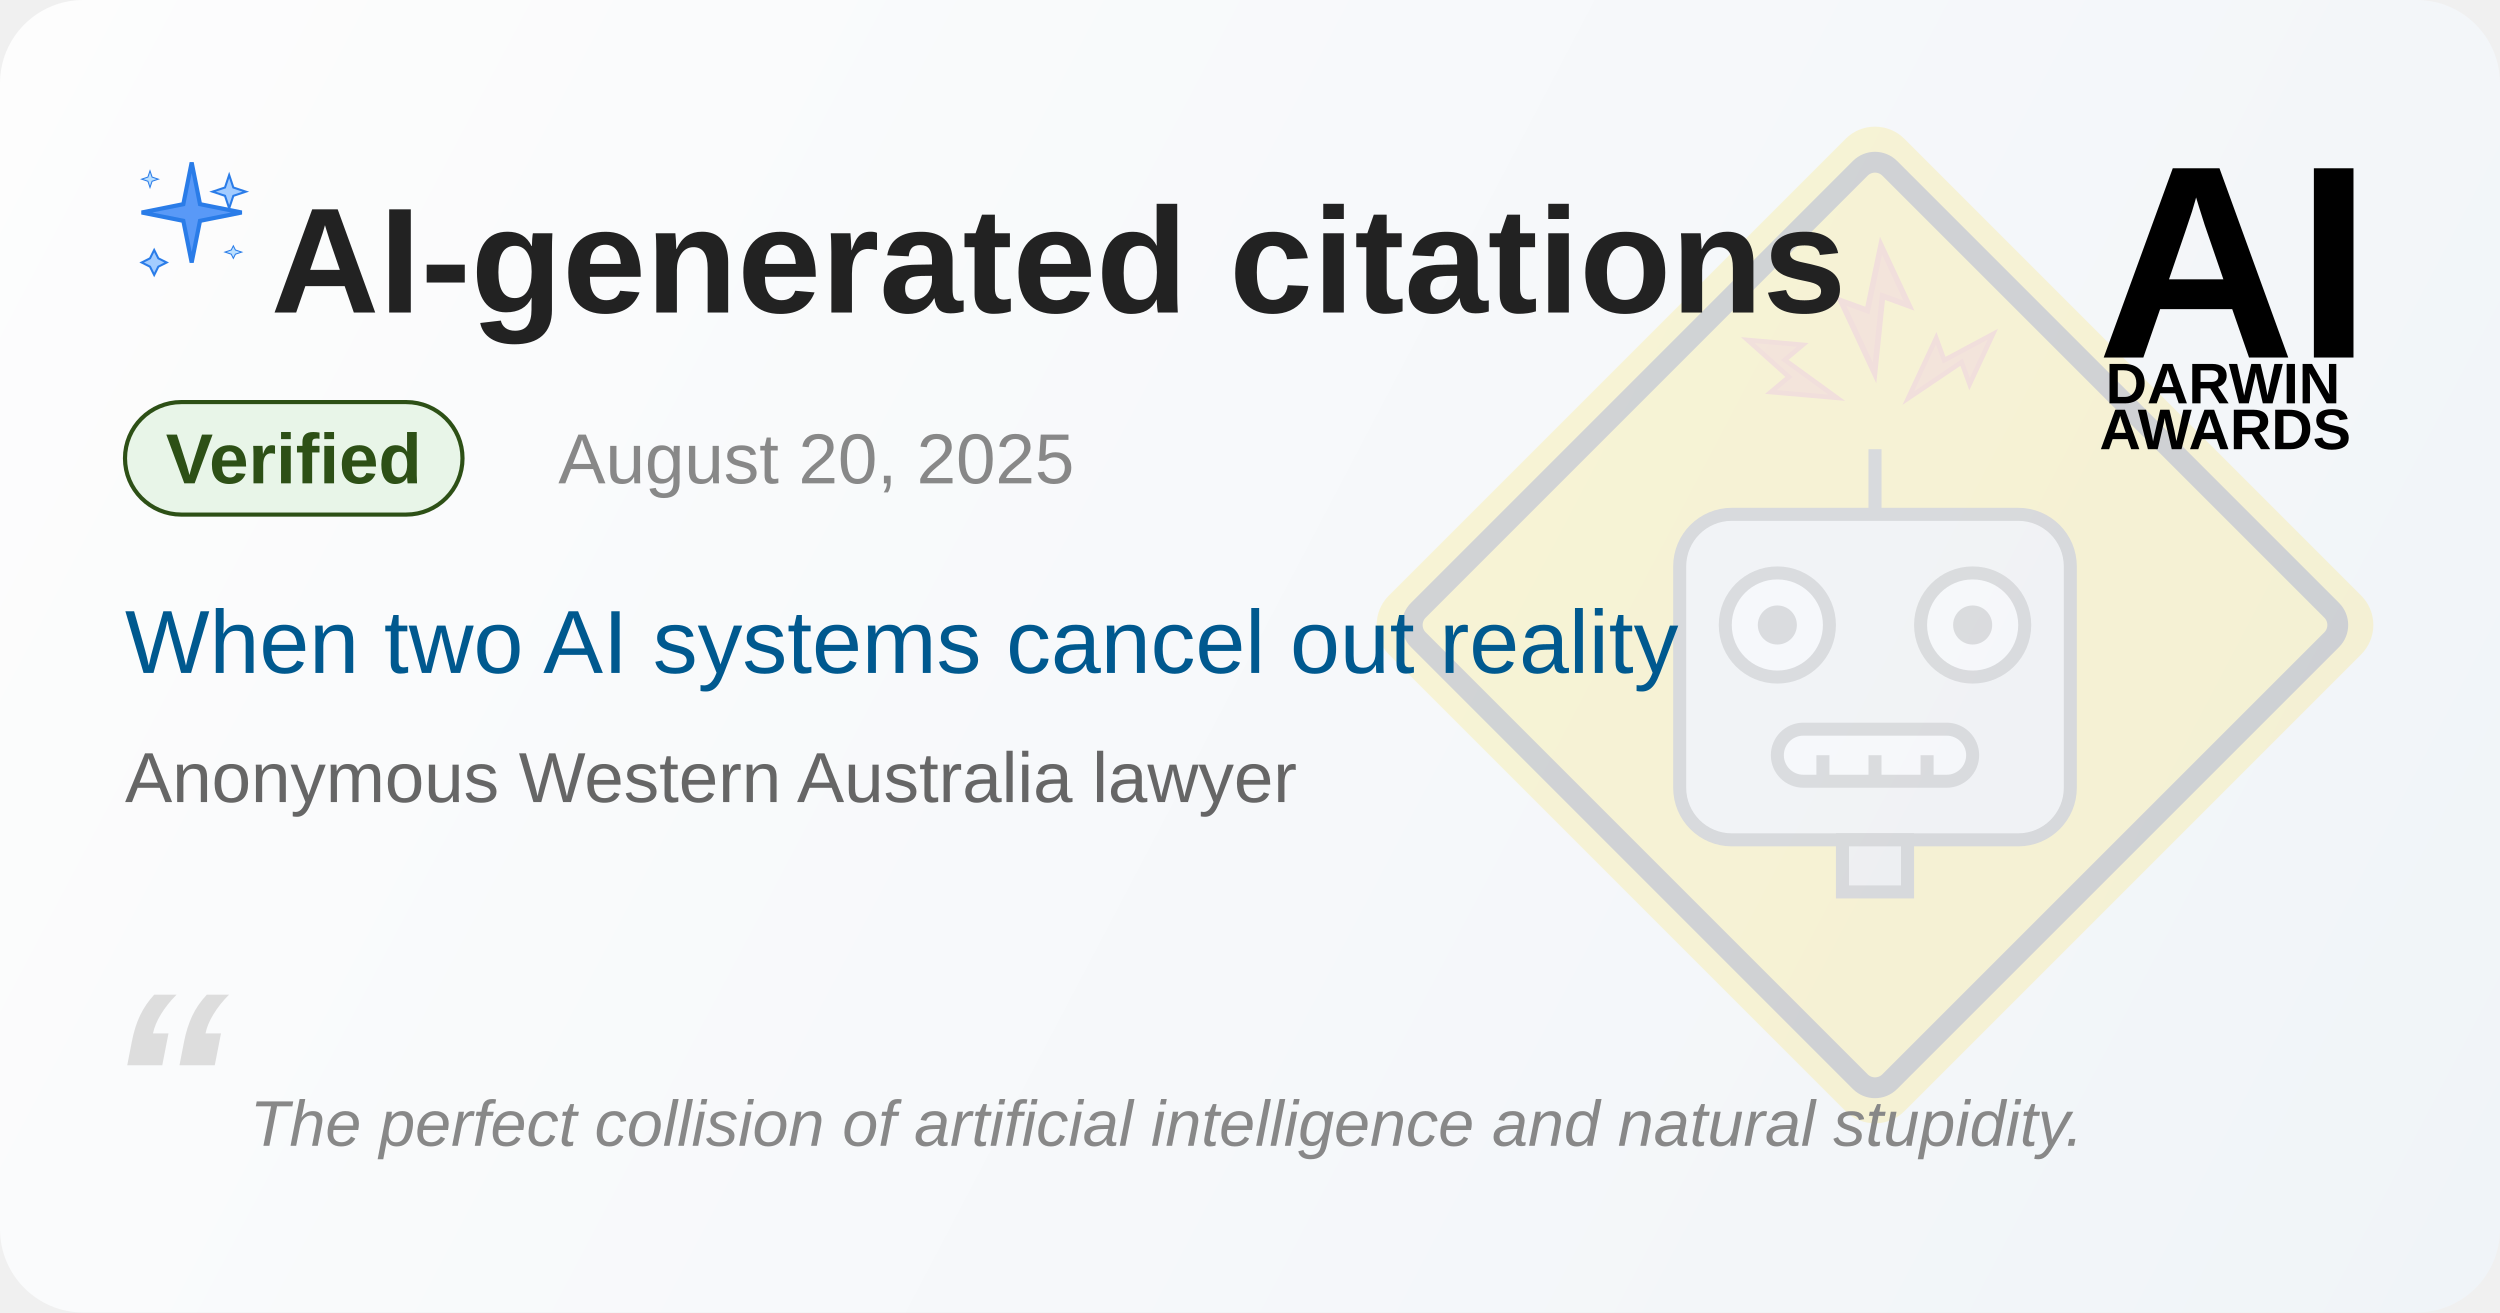
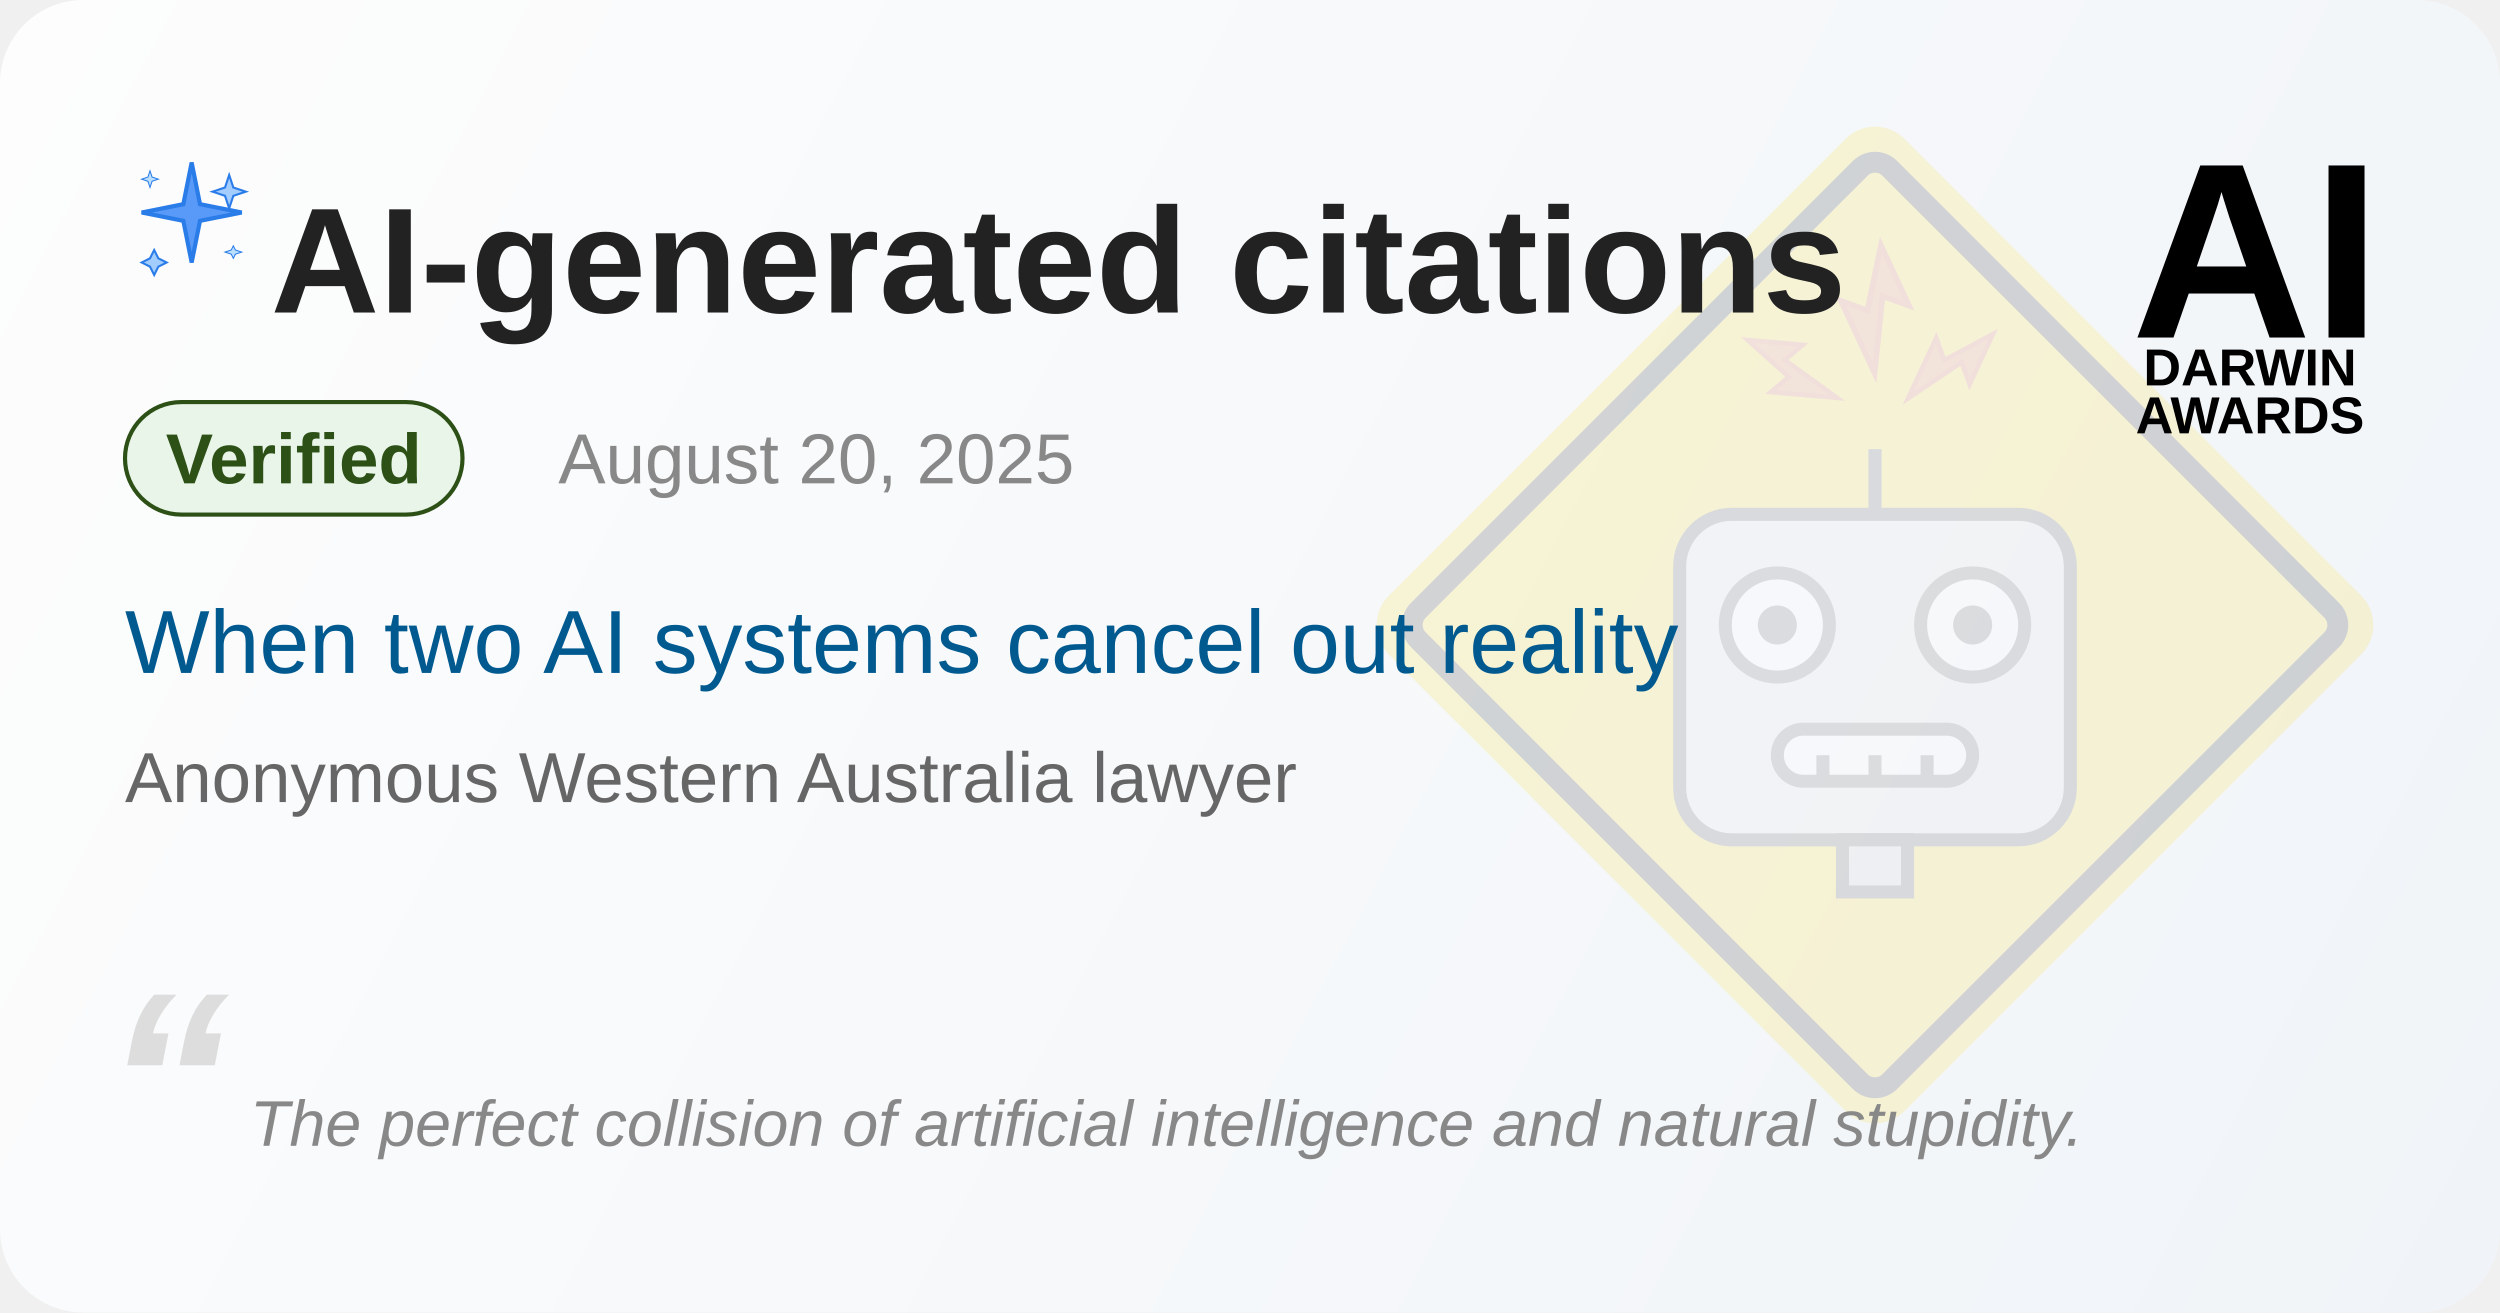
<svg xmlns="http://www.w3.org/2000/svg" width="1200" height="630" viewBox="0 0 1200 630">
  <defs>
    <linearGradient id="bg-gradient" x1="0" y1="0" x2="1200" y2="630" gradientUnits="userSpaceOnUse">
      <stop stop-color="#fdfdfd" />
      <stop offset="1" stop-color="#f0f4f8" />
    </linearGradient>
  </defs>
  <rect width="1200" height="630" rx="40" fill="url(#bg-gradient)" />
  <g transform="translate(60,70) scale(1)">
    <polygon points="32,8 36,28 56,32 36,36 32,56 28,36 8,32 28,28" fill="#5999F7" stroke="#2A7CE8" stroke-width="2" />
    <polygon points="50,14 52,20 58,22 52,24 50,30 48,24 42,22 48,20" fill="#A3CCFF" stroke="#2A7CE8" stroke-width="1" />
    <polygon points="14,50 16,54 20,56 16,58 14,62 12,58 8,56 12,54" fill="#A3CCFF" stroke="#2A7CE8" stroke-width="1" />
    <polygon points="12,12 13,15 16,16 13,17 12,20 11,17 8,16 11,15" fill="#BBE0FF" stroke="#2A7CE8" stroke-width="0.5" />
    <polygon points="52,48 53,50 56,51 53,52 52,54 51,52 48,51 51,50" fill="#BBE0FF" stroke="#2A7CE8" stroke-width="0.5" />
  </g>
  <g opacity="0.15" transform="translate(650,50) scale(2.5)">
    <g transform="rotate(45 100 100)">
      <rect x="30" y="30" width="140" height="140" rx="8" fill="#FFD600" />
      <rect x="36" y="36" width="128" height="128" rx="4" fill="none" stroke="black" stroke-width="4" />
    </g>
    <g transform="scale(1.25) translate(30,38)">
      <rect x="20" y="25" width="60" height="50" rx="8" ry="8" fill="#e0e0e0" stroke="#333" stroke-width="2" />
      <line x1="50" y1="25" x2="50" y2="15" stroke="#333" stroke-width="2" />
      <circle cx="35" cy="42" r="8" fill="#fff" stroke="#444" stroke-width="2" />
      <circle cx="65" cy="42" r="8" fill="#fff" stroke="#444" stroke-width="2" />
      <circle cx="35" cy="42" r="3" fill="#444" />
      <circle cx="65" cy="42" r="3" fill="#444" />
      <rect x="35" y="58" width="30" height="8" rx="4" fill="#fff" stroke="#444" stroke-width="2" />
      <line x1="42" y1="62" x2="42" y2="66" stroke="#444" stroke-width="2" />
      <line x1="50" y1="62" x2="50" y2="66" stroke="#444" stroke-width="2" />
      <line x1="58" y1="62" x2="58" y2="66" stroke="#444" stroke-width="2" />
      <rect x="45" y="75" width="10" height="8" fill="#ccc" stroke="#333" stroke-width="2" />
    </g>
    <g transform="translate(95,23) rotate(20) scale(0.18)">
      <polygon points="40,10 90,60 60,60 80,140 20,80 50,80 40,10" fill="#ed7727" stroke="#dd5430" stroke-width="6" />
    </g>
    <g transform="translate(122,38) rotate(70) scale(0.15)">
      <polygon points="40,10 90,60 60,60 80,140 20,80 50,80 40,10" fill="#ed7727" stroke="#dd5430" stroke-width="6" />
    </g>
    <g transform="translate(70,48) rotate(-40) scale(0.15)">
      <polygon points="40,10 90,60 60,60 80,140 20,80 50,80 40,10" fill="#ed7727" stroke="#dd5430" stroke-width="6" />
    </g>
  </g>
  <text x="130" y="150" font-size="72" font-family="'Segoe UI', Arial, sans-serif" fill="#222" font-weight="bold">AI-generated citations</text>
  <rect x="60" y="193" width="162" height="54" rx="27" fill="#e8f5e8" stroke="#2d5016" stroke-width="2" />
  <text x="141" y="232" text-anchor="middle" font-size="34" font-family="'Segoe UI', Arial, sans-serif" fill="#2d5016" font-weight="bold">Verified</text>
  <text x="268" y="232" font-size="34" font-family="'Segoe UI', Arial, sans-serif" fill="#888">August 20, 2025</text>
  <text x="60" y="323" font-size="43" font-family="'Segoe UI', Arial, sans-serif" fill="#00598F">When two AI systems cancel out reality</text>
  <text x="60" y="385" font-size="34" font-family="'Segoe UI', Arial, sans-serif" fill="#666">Anonymous Western Australia lawyer</text>
-   <g transform="scale(1.1) translate(920, 70)">
-     <g font-family="'Segoe UI', Arial, sans-serif" fill="#000" font-weight="normal" text-anchor="middle">
-       <text id="ai" x="55" y="86" font-size="120" font-weight="bold" textLength="112">AI</text>
-       <text id="darwin" x="50" y="106" font-size="25" font-weight="bold" textLength="104">DARWIN</text>
-       <text id="awards" x="51" y="126" font-size="25" font-weight="bold" textLength="102">AWARDS</text>
+   <g transform="translate(980, 50)">
+     <g font-family="Arial, sans-serif" fill="#000" font-weight="normal" text-anchor="middle">
+       <text id="ai" x="103" y="112" font-size="120" font-weight="bold" textLength="115">AI</text>
+       <text id="darwin" x="100" y="135" font-size="25" font-weight="bold" textLength="112">DARWIN</text>
+       <text id="awards" x="100" y="158" font-size="25" font-weight="bold" textLength="112">AWARDS</text>
    </g>
  </g>
  <text x="50" y="560" font-size="120" font-family="'Segoe UI', Arial, sans-serif" fill="#ddd" font-style="italic" font-weight="bold" opacity="1">“</text>
  <text x="120" y="550" font-size="31" font-family="'Segoe UI', Arial, sans-serif" fill="#888" font-style="italic">The perfect collision of artificial intelligence and natural stupidity.</text>
</svg>
